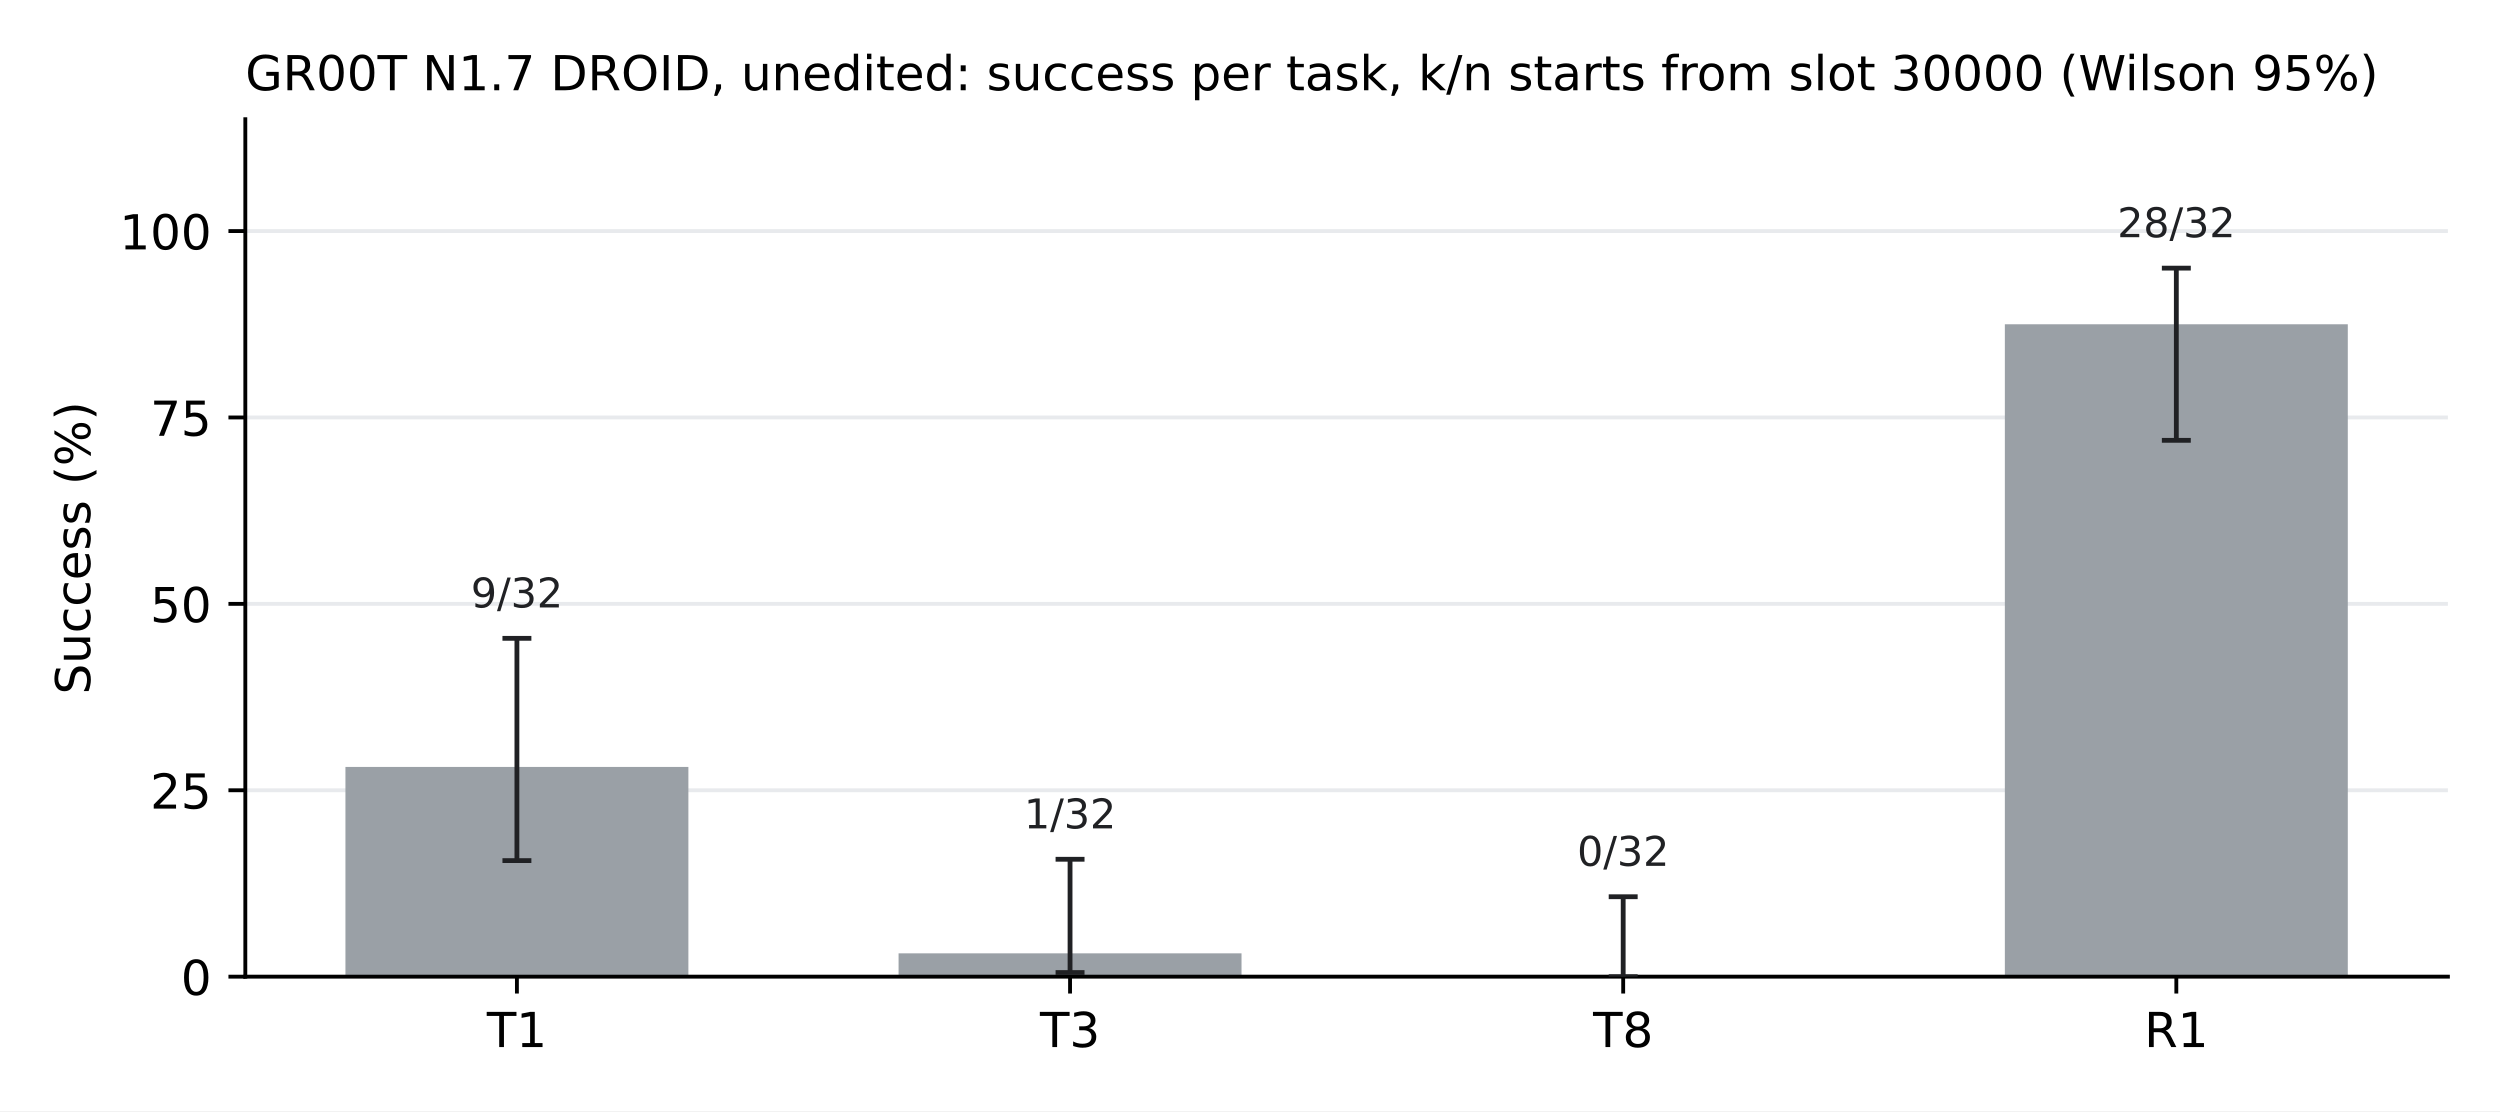
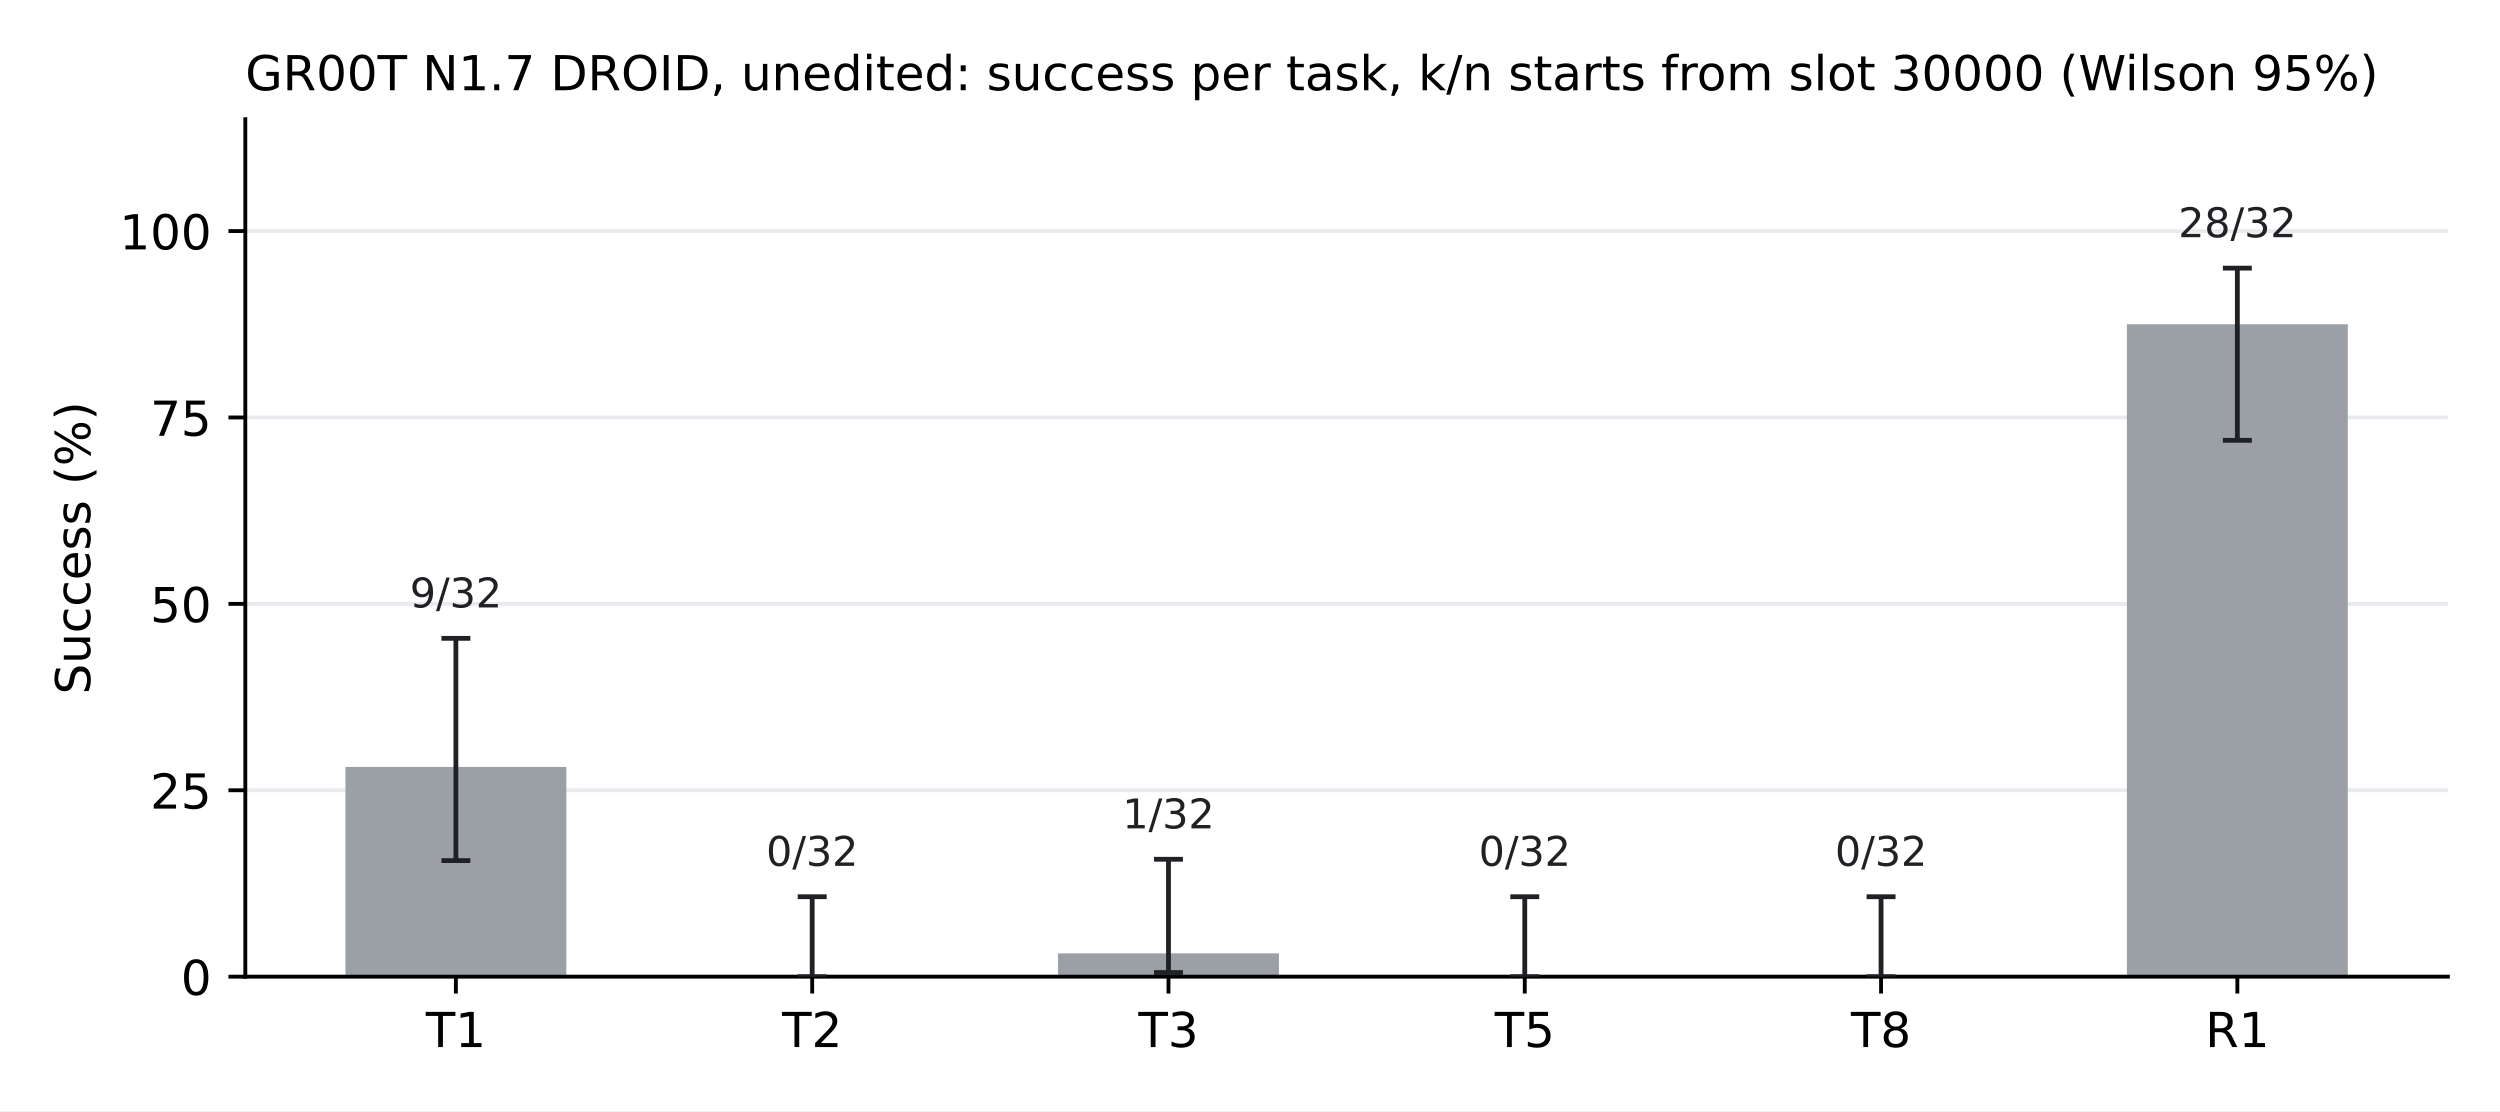
<svg xmlns="http://www.w3.org/2000/svg" xmlns:xlink="http://www.w3.org/1999/xlink" width="518.4pt" height="230.4pt" viewBox="0 0 518.4 230.4" version="1.1">
  <defs>
    <style type="text/css">*{stroke-linejoin: round; stroke-linecap: butt}</style>
  </defs>
  <g id="figure_1">
    <g id="patch_1">
      <path d="M 0 230.4  L 518.4 230.4  L 518.4 0  L 0 0  z " style="fill: #ffffff" />
    </g>
    <g id="axes_1">
      <g id="patch_2">
        <path d="M 50.87 202.52  L 507.6 202.52  L 507.6 24.72  L 50.87 24.72  z " style="fill: #ffffff" />
      </g>
      <g id="matplotlib.axis_1">
        <g id="xtick_1">
          <g id="line2d_1">
            <defs>
-               <path id="m76e0e72cf6" d="M 0 0  L 0 3.5  " style="stroke: #000000; stroke-width: 0.8" />
+               <path id="m7fcdcfd172" d="M 0 0  L 0 3.5  " style="stroke: #000000; stroke-width: 0.8" />
            </defs>
            <g>
-               <use xlink:href="#m76e0e72cf6" x="107.187" y="202.52" style="stroke: #000000; stroke-width: 0.8" />
+               <use xlink:href="#m7fcdcfd172" x="94.533" y="202.52" style="stroke: #000000; stroke-width: 0.8" />
            </g>
          </g>
          <g id="text_1">
-             <text style="font-size: 10px; font-family: 'DejaVu Sans'; text-anchor: middle" x="107.187" y="217.118" transform="rotate(-0 107.187 217.1184)">T1</text>
+             <text style="font-size: 10px; font-family: 'DejaVu Sans'; text-anchor: middle" x="94.533" y="217.118" transform="rotate(-0 94.53345 217.1184)">T1</text>
          </g>
        </g>
        <g id="xtick_2">
          <g id="line2d_2">
            <g>
-               <use xlink:href="#m76e0e72cf6" x="221.886" y="202.52" style="stroke: #000000; stroke-width: 0.8" />
+               <use xlink:href="#m7fcdcfd172" x="168.414" y="202.52" style="stroke: #000000; stroke-width: 0.8" />
            </g>
          </g>
          <g id="text_2">
-             <text style="font-size: 10px; font-family: 'DejaVu Sans'; text-anchor: middle" x="221.886" y="217.118" transform="rotate(-0 221.8857 217.1184)">T3</text>
+             <text style="font-size: 10px; font-family: 'DejaVu Sans'; text-anchor: middle" x="168.414" y="217.118" transform="rotate(-0 168.4141 217.1184)">T2</text>
          </g>
        </g>
        <g id="xtick_3">
          <g id="line2d_3">
            <g>
-               <use xlink:href="#m76e0e72cf6" x="336.584" y="202.52" style="stroke: #000000; stroke-width: 0.8" />
+               <use xlink:href="#m7fcdcfd172" x="242.295" y="202.52" style="stroke: #000000; stroke-width: 0.8" />
            </g>
          </g>
          <g id="text_3">
-             <text style="font-size: 10px; font-family: 'DejaVu Sans'; text-anchor: middle" x="336.584" y="217.118" transform="rotate(-0 336.5843 217.1184)">T8</text>
+             <text style="font-size: 10px; font-family: 'DejaVu Sans'; text-anchor: middle" x="242.295" y="217.118" transform="rotate(-0 242.2947 217.1184)">T3</text>
          </g>
        </g>
        <g id="xtick_4">
          <g id="line2d_4">
            <g>
-               <use xlink:href="#m76e0e72cf6" x="451.283" y="202.52" style="stroke: #000000; stroke-width: 0.8" />
+               <use xlink:href="#m7fcdcfd172" x="316.175" y="202.52" style="stroke: #000000; stroke-width: 0.8" />
            </g>
          </g>
          <g id="text_4">
-             <text style="font-size: 10px; font-family: 'DejaVu Sans'; text-anchor: middle" x="451.283" y="217.118" transform="rotate(-0 451.283 217.1184)">R1</text>
+             <text style="font-size: 10px; font-family: 'DejaVu Sans'; text-anchor: middle" x="316.175" y="217.118" transform="rotate(-0 316.1753 217.1184)">T5</text>
+           </g>
+         </g>
+         <g id="xtick_5">
+           <g id="line2d_5">
+             <g>
+               <use xlink:href="#m7fcdcfd172" x="390.056" y="202.52" style="stroke: #000000; stroke-width: 0.8" />
+             </g>
+           </g>
+           <g id="text_5">
+             <text style="font-size: 10px; font-family: 'DejaVu Sans'; text-anchor: middle" x="390.056" y="217.118" transform="rotate(-0 390.0559 217.1184)">T8</text>
+           </g>
+         </g>
+         <g id="xtick_6">
+           <g id="line2d_6">
+             <g>
+               <use xlink:href="#m7fcdcfd172" x="463.937" y="202.52" style="stroke: #000000; stroke-width: 0.8" />
+             </g>
+           </g>
+           <g id="text_6">
+             <text style="font-size: 10px; font-family: 'DejaVu Sans'; text-anchor: middle" x="463.937" y="217.118" transform="rotate(-0 463.9366 217.1184)">R1</text>
          </g>
        </g>
      </g>
      <g id="matplotlib.axis_2">
        <g id="ytick_1">
-           <g id="line2d_5">
-             <path d="M 50.87 202.52  L 507.6 202.52  " clip-path="url(#p46355a2045)" style="fill: none; stroke: #e8eaed; stroke-width: 0.8; stroke-linecap: square" />
-           </g>
-           <g id="line2d_6">
+           <g id="line2d_7">
+             <path d="M 50.87 202.52  L 507.6 202.52  " clip-path="url(#p3927ae30ee)" style="fill: none; stroke: #e8eaed; stroke-width: 0.8; stroke-linecap: square" />
+           </g>
+           <g id="line2d_8">
            <defs>
-               <path id="m1c805a95ed" d="M 0 0  L -3.5 0  " style="stroke: #000000; stroke-width: 0.8" />
+               <path id="me47a94a574" d="M 0 0  L -3.5 0  " style="stroke: #000000; stroke-width: 0.8" />
            </defs>
            <g>
-               <use xlink:href="#m1c805a95ed" x="50.87" y="202.52" style="stroke: #000000; stroke-width: 0.8" />
-             </g>
-           </g>
-           <g id="text_5">
+               <use xlink:href="#me47a94a574" x="50.87" y="202.52" style="stroke: #000000; stroke-width: 0.8" />
+             </g>
+           </g>
+           <g id="text_7">
            <text style="font-size: 10px; font-family: 'DejaVu Sans'; text-anchor: end" x="43.87" y="206.319" transform="rotate(-0 43.87 206.3192)">0</text>
          </g>
        </g>
        <g id="ytick_2">
-           <g id="line2d_7">
-             <path d="M 50.87 163.868  L 507.6 163.868  " clip-path="url(#p46355a2045)" style="fill: none; stroke: #e8eaed; stroke-width: 0.8; stroke-linecap: square" />
-           </g>
-           <g id="line2d_8">
-             <g>
-               <use xlink:href="#m1c805a95ed" x="50.87" y="163.868" style="stroke: #000000; stroke-width: 0.8" />
-             </g>
-           </g>
-           <g id="text_6">
+           <g id="line2d_9">
+             <path d="M 50.87 163.868  L 507.6 163.868  " clip-path="url(#p3927ae30ee)" style="fill: none; stroke: #e8eaed; stroke-width: 0.8; stroke-linecap: square" />
+           </g>
+           <g id="line2d_10">
+             <g>
+               <use xlink:href="#me47a94a574" x="50.87" y="163.868" style="stroke: #000000; stroke-width: 0.8" />
+             </g>
+           </g>
+           <g id="text_8">
            <text style="font-size: 10px; font-family: 'DejaVu Sans'; text-anchor: end" x="43.87" y="167.667" transform="rotate(-0 43.87 167.667)">25</text>
          </g>
        </g>
        <g id="ytick_3">
-           <g id="line2d_9">
-             <path d="M 50.87 125.216  L 507.6 125.216  " clip-path="url(#p46355a2045)" style="fill: none; stroke: #e8eaed; stroke-width: 0.8; stroke-linecap: square" />
-           </g>
-           <g id="line2d_10">
-             <g>
-               <use xlink:href="#m1c805a95ed" x="50.87" y="125.216" style="stroke: #000000; stroke-width: 0.8" />
-             </g>
-           </g>
-           <g id="text_7">
+           <g id="line2d_11">
+             <path d="M 50.87 125.216  L 507.6 125.216  " clip-path="url(#p3927ae30ee)" style="fill: none; stroke: #e8eaed; stroke-width: 0.8; stroke-linecap: square" />
+           </g>
+           <g id="line2d_12">
+             <g>
+               <use xlink:href="#me47a94a574" x="50.87" y="125.216" style="stroke: #000000; stroke-width: 0.8" />
+             </g>
+           </g>
+           <g id="text_9">
            <text style="font-size: 10px; font-family: 'DejaVu Sans'; text-anchor: end" x="43.87" y="129.015" transform="rotate(-0 43.87 129.0149)">50</text>
          </g>
        </g>
        <g id="ytick_4">
-           <g id="line2d_11">
-             <path d="M 50.87 86.563  L 507.6 86.563  " clip-path="url(#p46355a2045)" style="fill: none; stroke: #e8eaed; stroke-width: 0.8; stroke-linecap: square" />
-           </g>
-           <g id="line2d_12">
-             <g>
-               <use xlink:href="#m1c805a95ed" x="50.87" y="86.563" style="stroke: #000000; stroke-width: 0.8" />
-             </g>
-           </g>
-           <g id="text_8">
+           <g id="line2d_13">
+             <path d="M 50.87 86.563  L 507.6 86.563  " clip-path="url(#p3927ae30ee)" style="fill: none; stroke: #e8eaed; stroke-width: 0.8; stroke-linecap: square" />
+           </g>
+           <g id="line2d_14">
+             <g>
+               <use xlink:href="#me47a94a574" x="50.87" y="86.563" style="stroke: #000000; stroke-width: 0.8" />
+             </g>
+           </g>
+           <g id="text_10">
            <text style="font-size: 10px; font-family: 'DejaVu Sans'; text-anchor: end" x="43.87" y="90.363" transform="rotate(-0 43.87 90.3627)">75</text>
          </g>
        </g>
        <g id="ytick_5">
-           <g id="line2d_13">
-             <path d="M 50.87 47.911  L 507.6 47.911  " clip-path="url(#p46355a2045)" style="fill: none; stroke: #e8eaed; stroke-width: 0.8; stroke-linecap: square" />
-           </g>
-           <g id="line2d_14">
-             <g>
-               <use xlink:href="#m1c805a95ed" x="50.87" y="47.911" style="stroke: #000000; stroke-width: 0.8" />
-             </g>
-           </g>
-           <g id="text_9">
+           <g id="line2d_15">
+             <path d="M 50.87 47.911  L 507.6 47.911  " clip-path="url(#p3927ae30ee)" style="fill: none; stroke: #e8eaed; stroke-width: 0.8; stroke-linecap: square" />
+           </g>
+           <g id="line2d_16">
+             <g>
+               <use xlink:href="#me47a94a574" x="50.87" y="47.911" style="stroke: #000000; stroke-width: 0.8" />
+             </g>
+           </g>
+           <g id="text_11">
            <text style="font-size: 10px; font-family: 'DejaVu Sans'; text-anchor: end" x="43.87" y="51.711" transform="rotate(-0 43.87 51.71052)">100</text>
          </g>
        </g>
-         <g id="text_10">
+         <g id="text_12">
          <text style="font-size: 10px; font-family: 'DejaVu Sans'; text-anchor: middle" x="18.703" y="113.62" transform="rotate(-90 18.70281 113.62)">Success (%)</text>
        </g>
      </g>
      <g id="patch_3">
-         <path d="M 71.63 202.52  L 142.744 202.52  L 142.744 159.036  L 71.63 159.036  z " clip-path="url(#p46355a2045)" style="fill: #9aa0a6" />
+         <path d="M 71.63 202.52  L 117.436 202.52  L 117.436 159.036  L 71.63 159.036  z " clip-path="url(#p3927ae30ee)" style="fill: #9aa0a6" />
      </g>
      <g id="patch_4">
-         <path d="M 186.329 202.52  L 257.442 202.52  L 257.442 197.688  L 186.329 197.688  z " clip-path="url(#p46355a2045)" style="fill: #9aa0a6" />
+         <path d="M 145.511 202.52  L 191.317 202.52  L 191.317 202.52  L 145.511 202.52  z " clip-path="url(#p3927ae30ee)" style="fill: #9aa0a6" />
      </g>
      <g id="patch_5">
-         <path d="M 301.028 202.52  L 372.141 202.52  L 372.141 202.52  L 301.028 202.52  z " clip-path="url(#p46355a2045)" style="fill: #9aa0a6" />
+         <path d="M 219.392 202.52  L 265.198 202.52  L 265.198 197.688  L 219.392 197.688  z " clip-path="url(#p3927ae30ee)" style="fill: #9aa0a6" />
      </g>
      <g id="patch_6">
-         <path d="M 415.726 202.52  L 486.84 202.52  L 486.84 67.237  L 415.726 67.237  z " clip-path="url(#p46355a2045)" style="fill: #9aa0a6" />
+         <path d="M 293.272 202.52  L 339.078 202.52  L 339.078 202.52  L 293.272 202.52  z " clip-path="url(#p3927ae30ee)" style="fill: #9aa0a6" />
      </g>
      <g id="patch_7">
+         <path d="M 367.153 202.52  L 412.959 202.52  L 412.959 202.52  L 367.153 202.52  z " clip-path="url(#p3927ae30ee)" style="fill: #9aa0a6" />
+       </g>
+       <g id="patch_8">
+         <path d="M 441.034 202.52  L 486.84 202.52  L 486.84 67.237  L 441.034 67.237  z " clip-path="url(#p3927ae30ee)" style="fill: #9aa0a6" />
+       </g>
+       <g id="patch_9">
        <path d="M 50.87 202.52  L 50.87 24.72  " style="fill: none; stroke: #000000; stroke-width: 0.8; stroke-linejoin: miter; stroke-linecap: square" />
      </g>
-       <g id="patch_8">
+       <g id="patch_10">
        <path d="M 50.87 202.52  L 507.6 202.52  " style="fill: none; stroke: #000000; stroke-width: 0.8; stroke-linejoin: miter; stroke-linecap: square" />
      </g>
      <g id="LineCollection_1">
-         <path d="M 107.187 178.456  L 107.187 132.367  " clip-path="url(#p46355a2045)" style="fill: none; stroke: #202124" />
-         <path d="M 221.886 201.664  L 221.886 178.178  " clip-path="url(#p46355a2045)" style="fill: none; stroke: #202124" />
-         <path d="M 336.584 202.52  L 336.584 185.949  " clip-path="url(#p46355a2045)" style="fill: none; stroke: #202124" />
-         <path d="M 451.283 91.307  L 451.283 55.596  " clip-path="url(#p46355a2045)" style="fill: none; stroke: #202124" />
-       </g>
-       <g id="line2d_15">
+         <path d="M 94.533 178.456  L 94.533 132.367  " clip-path="url(#p3927ae30ee)" style="fill: none; stroke: #202124" />
+         <path d="M 168.414 202.52  L 168.414 185.949  " clip-path="url(#p3927ae30ee)" style="fill: none; stroke: #202124" />
+         <path d="M 242.295 201.664  L 242.295 178.178  " clip-path="url(#p3927ae30ee)" style="fill: none; stroke: #202124" />
+         <path d="M 316.175 202.52  L 316.175 185.949  " clip-path="url(#p3927ae30ee)" style="fill: none; stroke: #202124" />
+         <path d="M 390.056 202.52  L 390.056 185.949  " clip-path="url(#p3927ae30ee)" style="fill: none; stroke: #202124" />
+         <path d="M 463.937 91.307  L 463.937 55.596  " clip-path="url(#p3927ae30ee)" style="fill: none; stroke: #202124" />
+       </g>
+       <g id="line2d_17">
        <defs>
-           <path id="m00b6d37aa1" d="M 3 0  L -3 -0  " style="stroke: #202124" />
+           <path id="mb63b638640" d="M 3 0  L -3 -0  " style="stroke: #202124" />
        </defs>
-         <g clip-path="url(#p46355a2045)">
-           <use xlink:href="#m00b6d37aa1" x="107.187" y="178.456" style="fill: #202124; stroke: #202124" />
-           <use xlink:href="#m00b6d37aa1" x="221.886" y="201.664" style="fill: #202124; stroke: #202124" />
-           <use xlink:href="#m00b6d37aa1" x="336.584" y="202.52" style="fill: #202124; stroke: #202124" />
-           <use xlink:href="#m00b6d37aa1" x="451.283" y="91.307" style="fill: #202124; stroke: #202124" />
-         </g>
-       </g>
-       <g id="line2d_16">
-         <g clip-path="url(#p46355a2045)">
-           <use xlink:href="#m00b6d37aa1" x="107.187" y="132.367" style="fill: #202124; stroke: #202124" />
-           <use xlink:href="#m00b6d37aa1" x="221.886" y="178.178" style="fill: #202124; stroke: #202124" />
-           <use xlink:href="#m00b6d37aa1" x="336.584" y="185.949" style="fill: #202124; stroke: #202124" />
-           <use xlink:href="#m00b6d37aa1" x="451.283" y="55.596" style="fill: #202124; stroke: #202124" />
-         </g>
-       </g>
-       <g id="text_11">
-         <text style="font-size: 8.5px; font-family: 'DejaVu Sans'; text-anchor: middle; fill: #202124" x="107.187" y="125.961" transform="rotate(-0 107.187 125.9611)">9/32</text>
-       </g>
-       <g id="text_12">
-         <text style="font-size: 8.5px; font-family: 'DejaVu Sans'; text-anchor: middle; fill: #202124" x="221.886" y="171.772" transform="rotate(-0 221.8857 171.772)">1/32</text>
+         <g clip-path="url(#p3927ae30ee)">
+           <use xlink:href="#mb63b638640" x="94.533" y="178.456" style="fill: #202124; stroke: #202124" />
+           <use xlink:href="#mb63b638640" x="168.414" y="202.52" style="fill: #202124; stroke: #202124" />
+           <use xlink:href="#mb63b638640" x="242.295" y="201.664" style="fill: #202124; stroke: #202124" />
+           <use xlink:href="#mb63b638640" x="316.175" y="202.52" style="fill: #202124; stroke: #202124" />
+           <use xlink:href="#mb63b638640" x="390.056" y="202.52" style="fill: #202124; stroke: #202124" />
+           <use xlink:href="#mb63b638640" x="463.937" y="91.307" style="fill: #202124; stroke: #202124" />
+         </g>
+       </g>
+       <g id="line2d_18">
+         <g clip-path="url(#p3927ae30ee)">
+           <use xlink:href="#mb63b638640" x="94.533" y="132.367" style="fill: #202124; stroke: #202124" />
+           <use xlink:href="#mb63b638640" x="168.414" y="185.949" style="fill: #202124; stroke: #202124" />
+           <use xlink:href="#mb63b638640" x="242.295" y="178.178" style="fill: #202124; stroke: #202124" />
+           <use xlink:href="#mb63b638640" x="316.175" y="185.949" style="fill: #202124; stroke: #202124" />
+           <use xlink:href="#mb63b638640" x="390.056" y="185.949" style="fill: #202124; stroke: #202124" />
+           <use xlink:href="#mb63b638640" x="463.937" y="55.596" style="fill: #202124; stroke: #202124" />
+         </g>
      </g>
      <g id="text_13">
-         <text style="font-size: 8.5px; font-family: 'DejaVu Sans'; text-anchor: middle; fill: #202124" x="336.584" y="179.543" transform="rotate(-0 336.5843 179.5432)">0/32</text>
+         <text style="font-size: 8.5px; font-family: 'DejaVu Sans'; text-anchor: middle; fill: #202124" x="94.533" y="125.961" transform="rotate(-0 94.53345 125.9611)">9/32</text>
      </g>
      <g id="text_14">
-         <text style="font-size: 8.5px; font-family: 'DejaVu Sans'; text-anchor: middle; fill: #202124" x="451.283" y="49.19" transform="rotate(-0 451.283 49.18957)">28/32</text>
+         <text style="font-size: 8.5px; font-family: 'DejaVu Sans'; text-anchor: middle; fill: #202124" x="168.414" y="179.543" transform="rotate(-0 168.4141 179.5432)">0/32</text>
      </g>
      <g id="text_15">
+         <text style="font-size: 8.5px; font-family: 'DejaVu Sans'; text-anchor: middle; fill: #202124" x="242.295" y="171.772" transform="rotate(-0 242.2947 171.772)">1/32</text>
+       </g>
+       <g id="text_16">
+         <text style="font-size: 8.5px; font-family: 'DejaVu Sans'; text-anchor: middle; fill: #202124" x="316.175" y="179.543" transform="rotate(-0 316.1753 179.5432)">0/32</text>
+       </g>
+       <g id="text_17">
+         <text style="font-size: 8.5px; font-family: 'DejaVu Sans'; text-anchor: middle; fill: #202124" x="390.056" y="179.543" transform="rotate(-0 390.0559 179.5432)">0/32</text>
+       </g>
+       <g id="text_18">
+         <text style="font-size: 8.5px; font-family: 'DejaVu Sans'; text-anchor: middle; fill: #202124" x="463.937" y="49.19" transform="rotate(-0 463.9366 49.18957)">28/32</text>
+       </g>
+       <g id="text_19">
        <text style="font-size: 10px; font-family: 'DejaVu Sans'; text-anchor: start" x="50.87" y="18.72" transform="rotate(-0 50.87 18.72)">GR00T N1.7 DROID, unedited: success per task, k/n starts from slot 30000 (Wilson 95%)</text>
      </g>
    </g>
  </g>
  <defs>
-     <clipPath id="p46355a2045">
+     <clipPath id="p3927ae30ee">
      <rect x="50.87" y="24.72" width="456.73" height="177.8" />
    </clipPath>
  </defs>
</svg>
